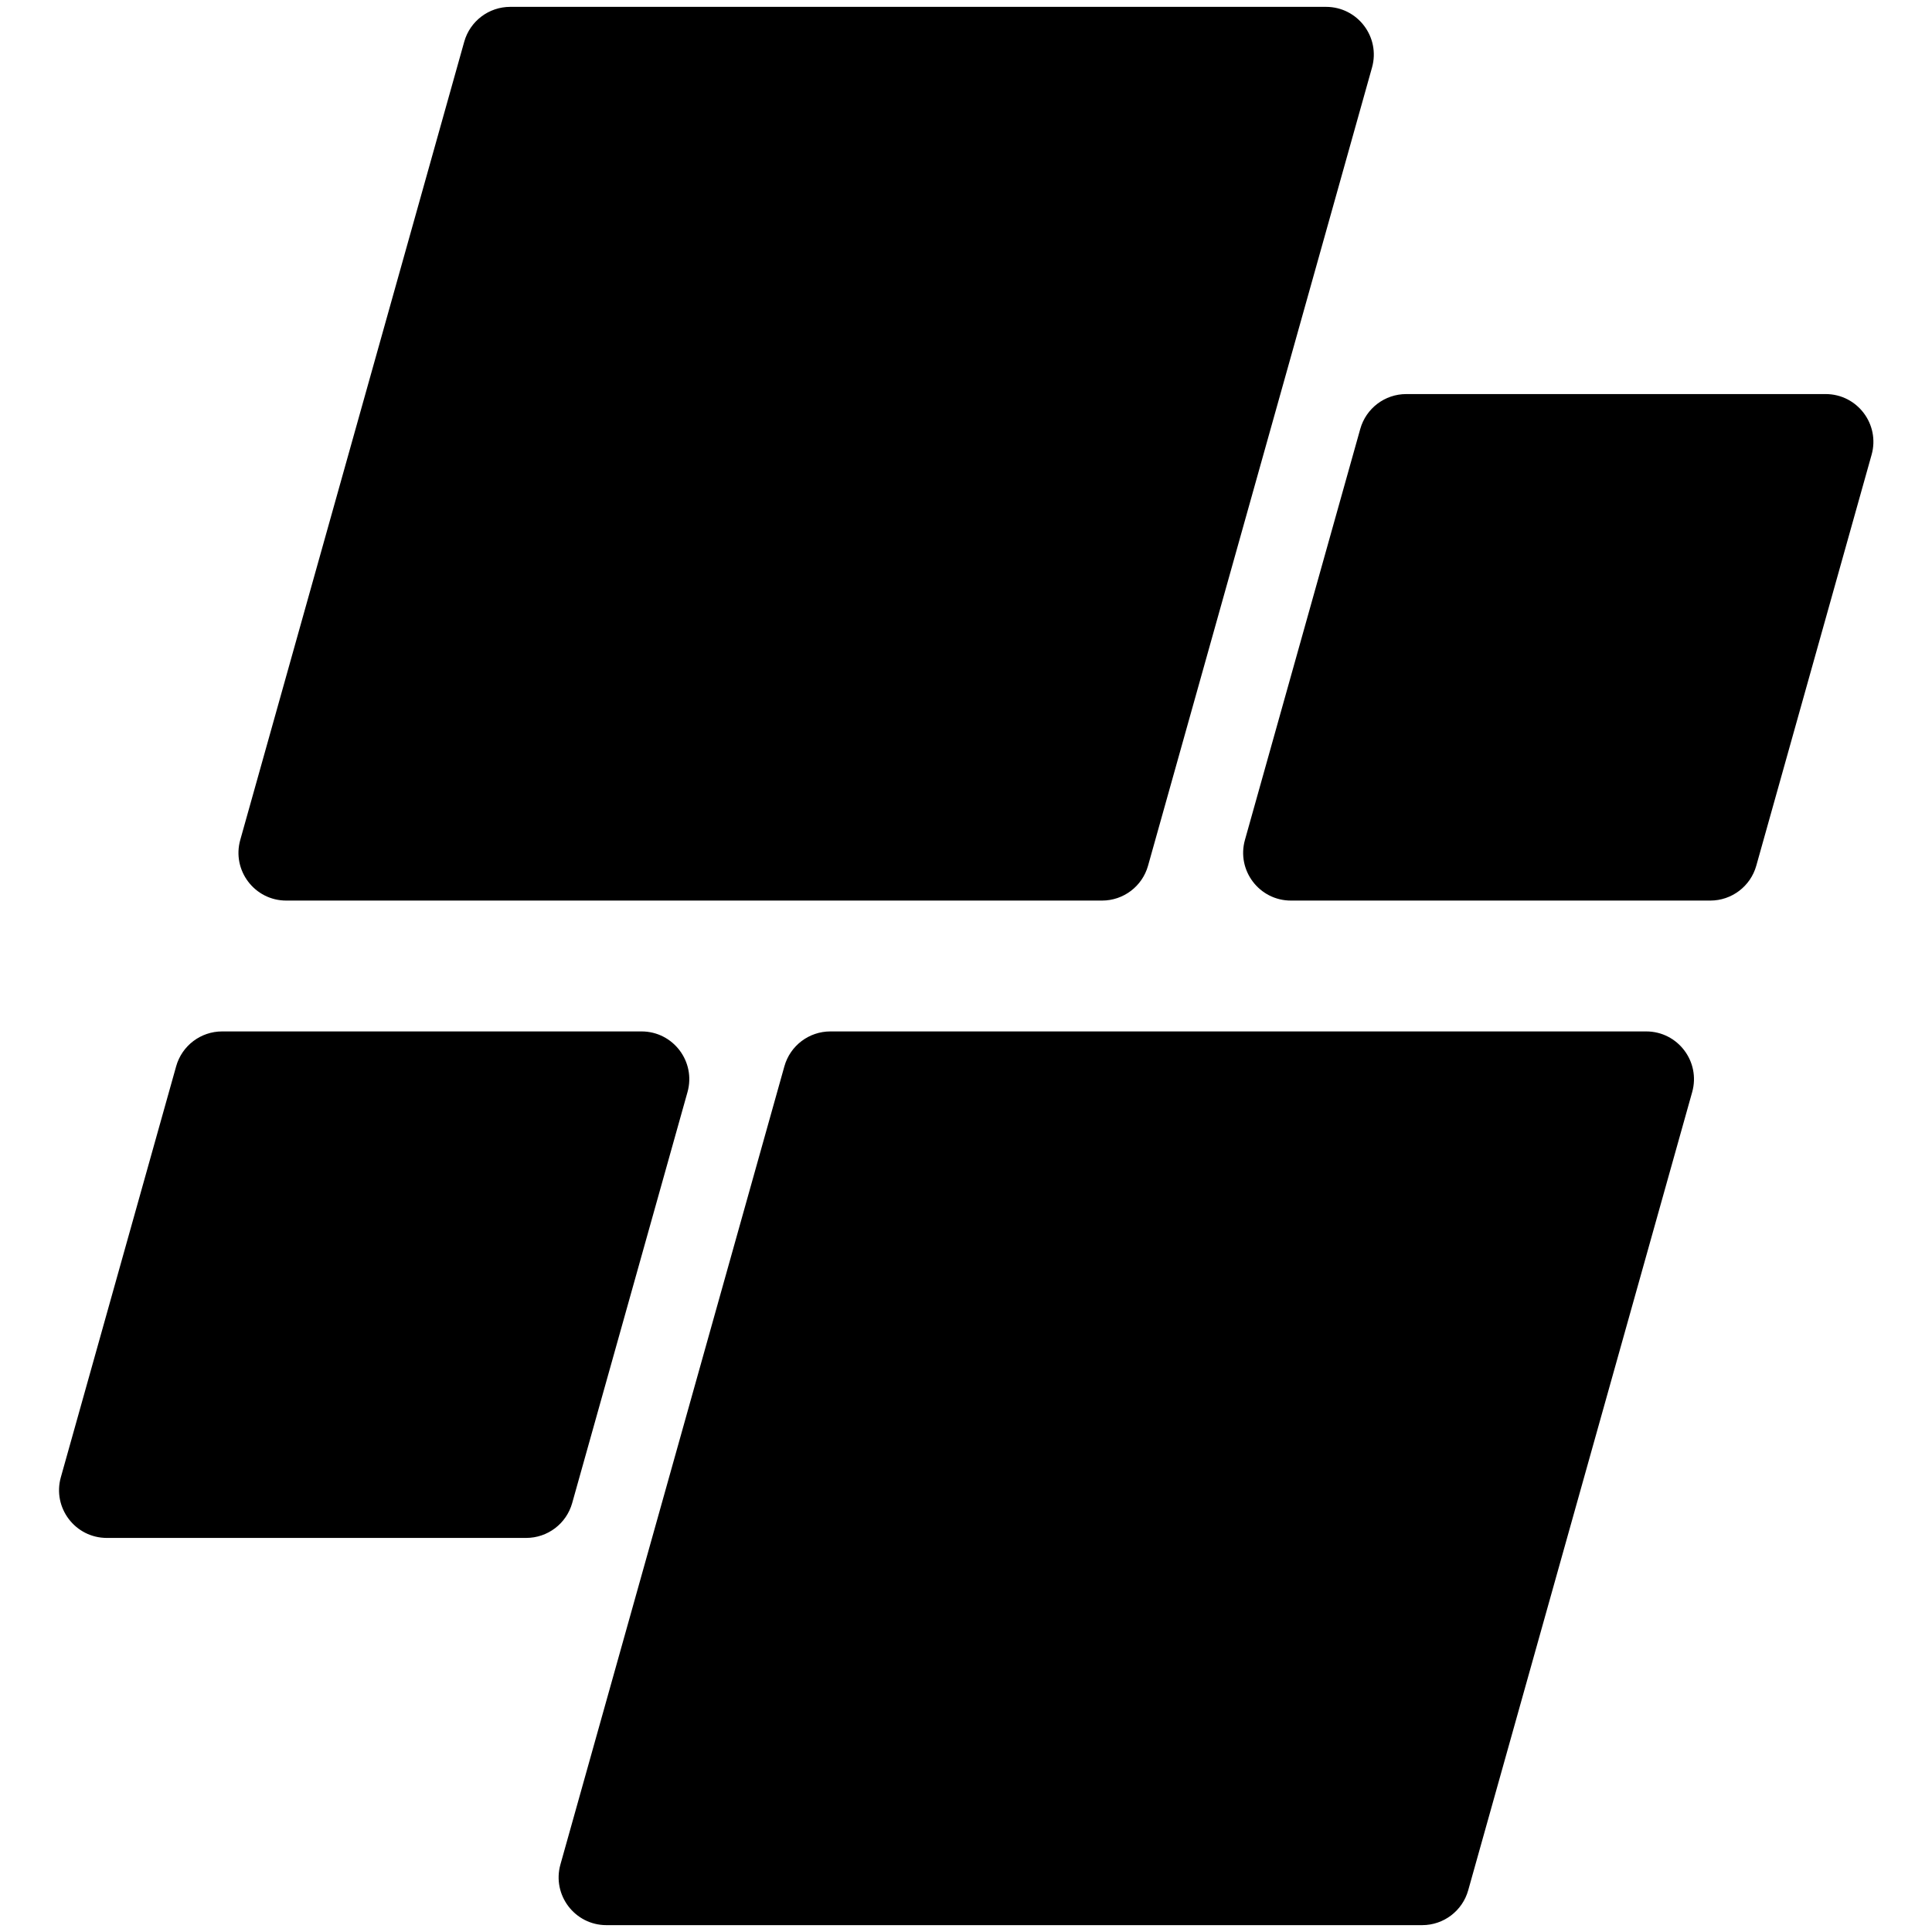
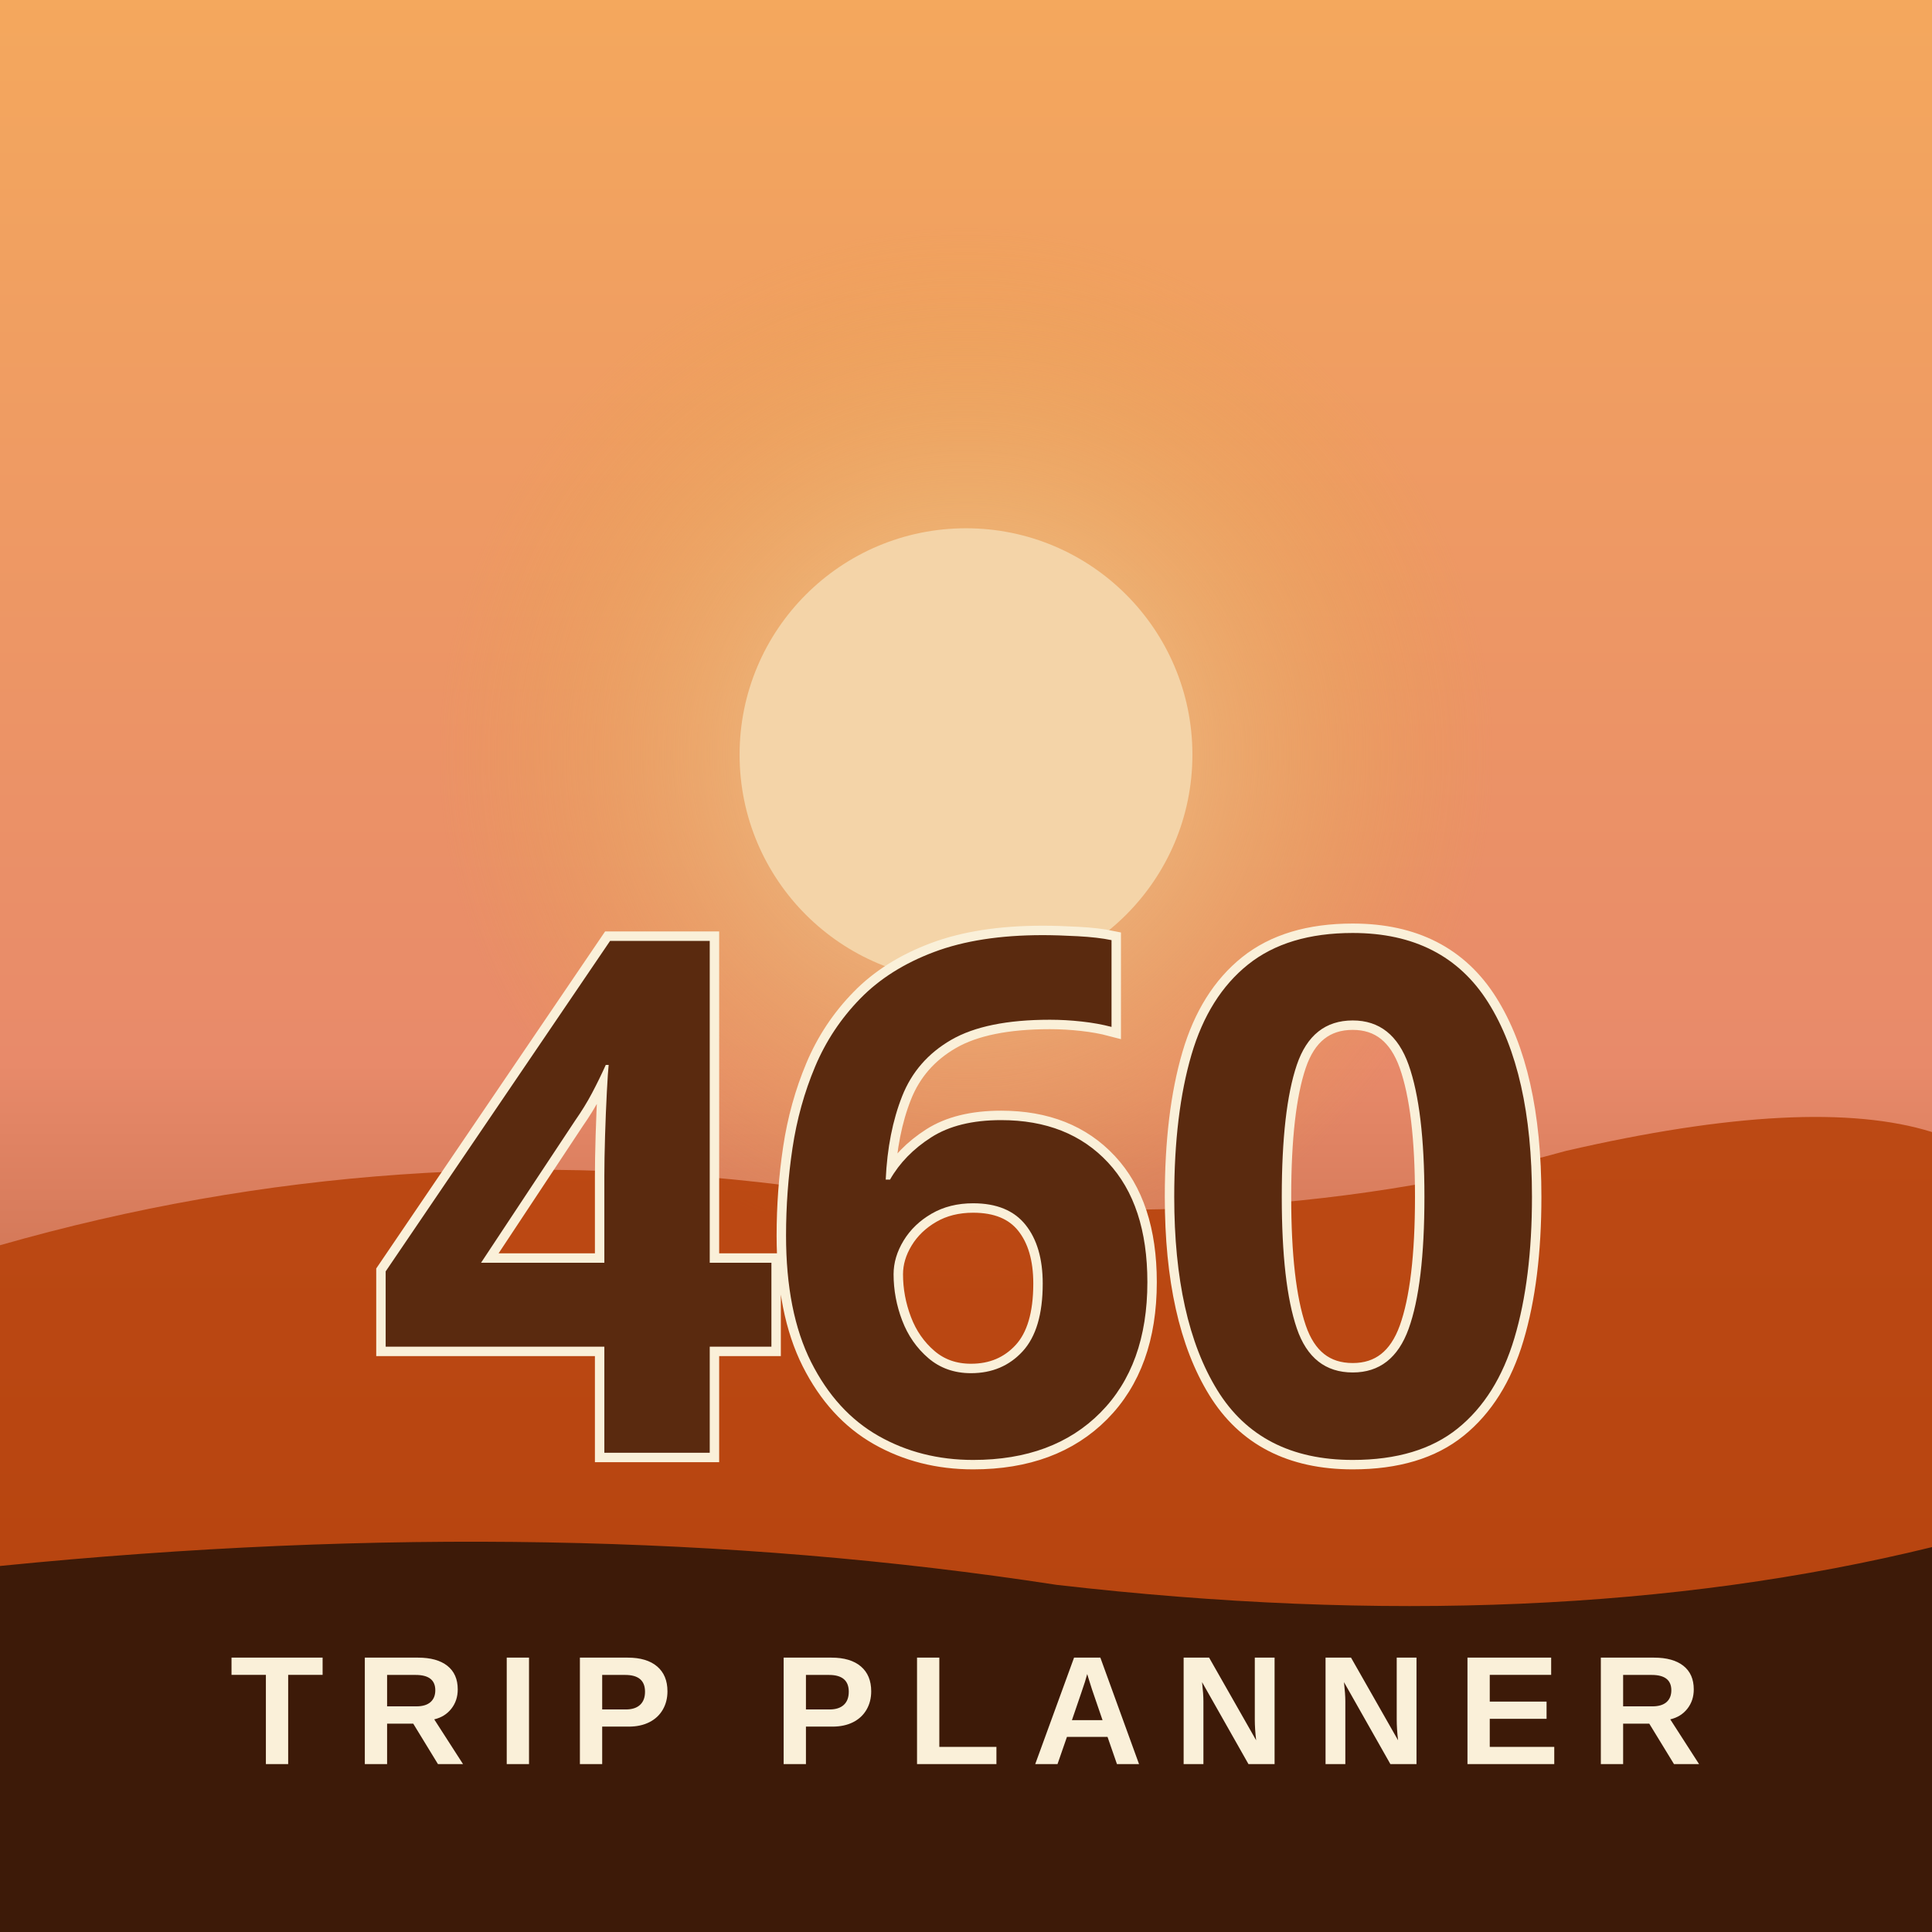
- <svg xmlns="http://www.w3.org/2000/svg" width="2000" zoomAndPan="magnify" viewBox="0 0 1500 1500" height="2000" preserveAspectRatio="xMidYMid meet" version="1.0">
+ <svg xmlns="http://www.w3.org/2000/svg" viewBox="0 0 1024 1024">
  <defs>
-     <clipPath id="a5b4275efd">
-       <path d="M 45 5.266 L 1455 5.266 L 1455 1494.766 L 45 1494.766 Z M 45 5.266 " clip-rule="nonzero" />
-     </clipPath>
-     <clipPath id="61932b752f">
-       <path d="M 855.637 699.203 L 222.246 699.203 C 197.68 699.203 179.906 675.754 186.539 652.102 L 360.43 32.391 C 364.922 16.387 379.512 5.328 396.133 5.328 L 1029.527 5.328 C 1054.09 5.328 1071.867 28.777 1065.23 52.43 L 891.34 672.137 C 886.852 688.141 872.258 699.203 855.637 699.203 Z M 444.238 1166.98 L 533.773 847.898 C 540.41 824.246 522.633 800.797 498.07 800.797 L 172.473 800.797 C 155.852 800.797 141.262 811.855 136.77 827.859 L 47.234 1146.941 C 40.598 1170.594 58.375 1194.043 82.938 1194.043 L 408.535 1194.043 C 425.156 1194.043 439.75 1182.984 444.238 1166.98 Z M 609.004 827.859 L 435.113 1447.57 C 428.477 1471.219 446.254 1494.672 470.816 1494.672 L 1104.211 1494.672 C 1120.832 1494.672 1135.422 1483.609 1139.914 1467.605 L 1313.805 847.898 C 1320.441 824.246 1302.664 800.797 1278.102 800.797 L 644.707 800.797 C 628.086 800.797 613.492 811.855 609.004 827.859 Z M 1056.105 333.02 L 966.57 652.102 C 959.934 675.754 977.711 699.203 1002.273 699.203 L 1327.871 699.203 C 1344.492 699.203 1359.086 688.141 1363.574 672.137 L 1453.109 353.055 C 1459.746 329.406 1441.969 305.953 1417.406 305.953 L 1091.809 305.953 C 1075.188 305.953 1060.598 317.016 1056.105 333.02 Z M 1056.105 333.02 " clip-rule="nonzero" />
-     </clipPath>
+     <linearGradient id="skyGrad2" x1="0" y1="0" x2="0" y2="1">
+       <stop offset="0%" stop-color="#f4a85d" />
+       <stop offset="55%" stop-color="#e88a6a" />
+       <stop offset="100%" stop-color="#8b3a1a" />
+     </linearGradient>
+     <radialGradient id="sunGlow2" cx="50%" cy="50%">
+       <stop offset="0%" stop-color="#f4d4a8" stop-opacity="0.95" />
+       <stop offset="100%" stop-color="#e4a93f" stop-opacity="0" />
+     </radialGradient>
  </defs>
-   <g clip-path="url(#a5b4275efd)">
-     <g clip-path="url(#61932b752f)">
-       <path fill="#000000" d="M 40.598 5.328 L 40.598 1494.672 L 1459.473 1494.672 L 1459.473 5.328 Z M 40.598 5.328 " fill-opacity="1" fill-rule="nonzero" />
-     </g>
-   </g>
+   <rect width="1024" height="1024" fill="url(#skyGrad2)" />
+   <circle cx="512" cy="400" r="280" fill="url(#sunGlow2)" />
+   <circle cx="512" cy="400" r="120" fill="#f4d4a8" />
+   <path d="M0,660 Q210,600 430,630 Q650,660 830,610 Q960,580 1024,600 L1024,1024 L0,1024 Z" fill="#b8430b" opacity="0.9" />
+   <text x="512" y="770" text-anchor="middle" font-family="Impact, 'Arial Black', sans-serif" font-size="380" font-weight="900" fill="#5a2a0f" letter-spacing="-12" stroke="#faf0d9" stroke-width="10" paint-order="stroke">460</text>
+   <path d="M0,830 Q300,800 560,840 Q820,870 1024,820 L1024,1024 L0,1024 Z" fill="#3d1a08" />
+   <text x="512" y="935" text-anchor="middle" font-family="'Helvetica Neue', Arial, sans-serif" font-size="82" font-weight="700" fill="#faf0d9" letter-spacing="16">TRIP PLANNER</text>
</svg>
